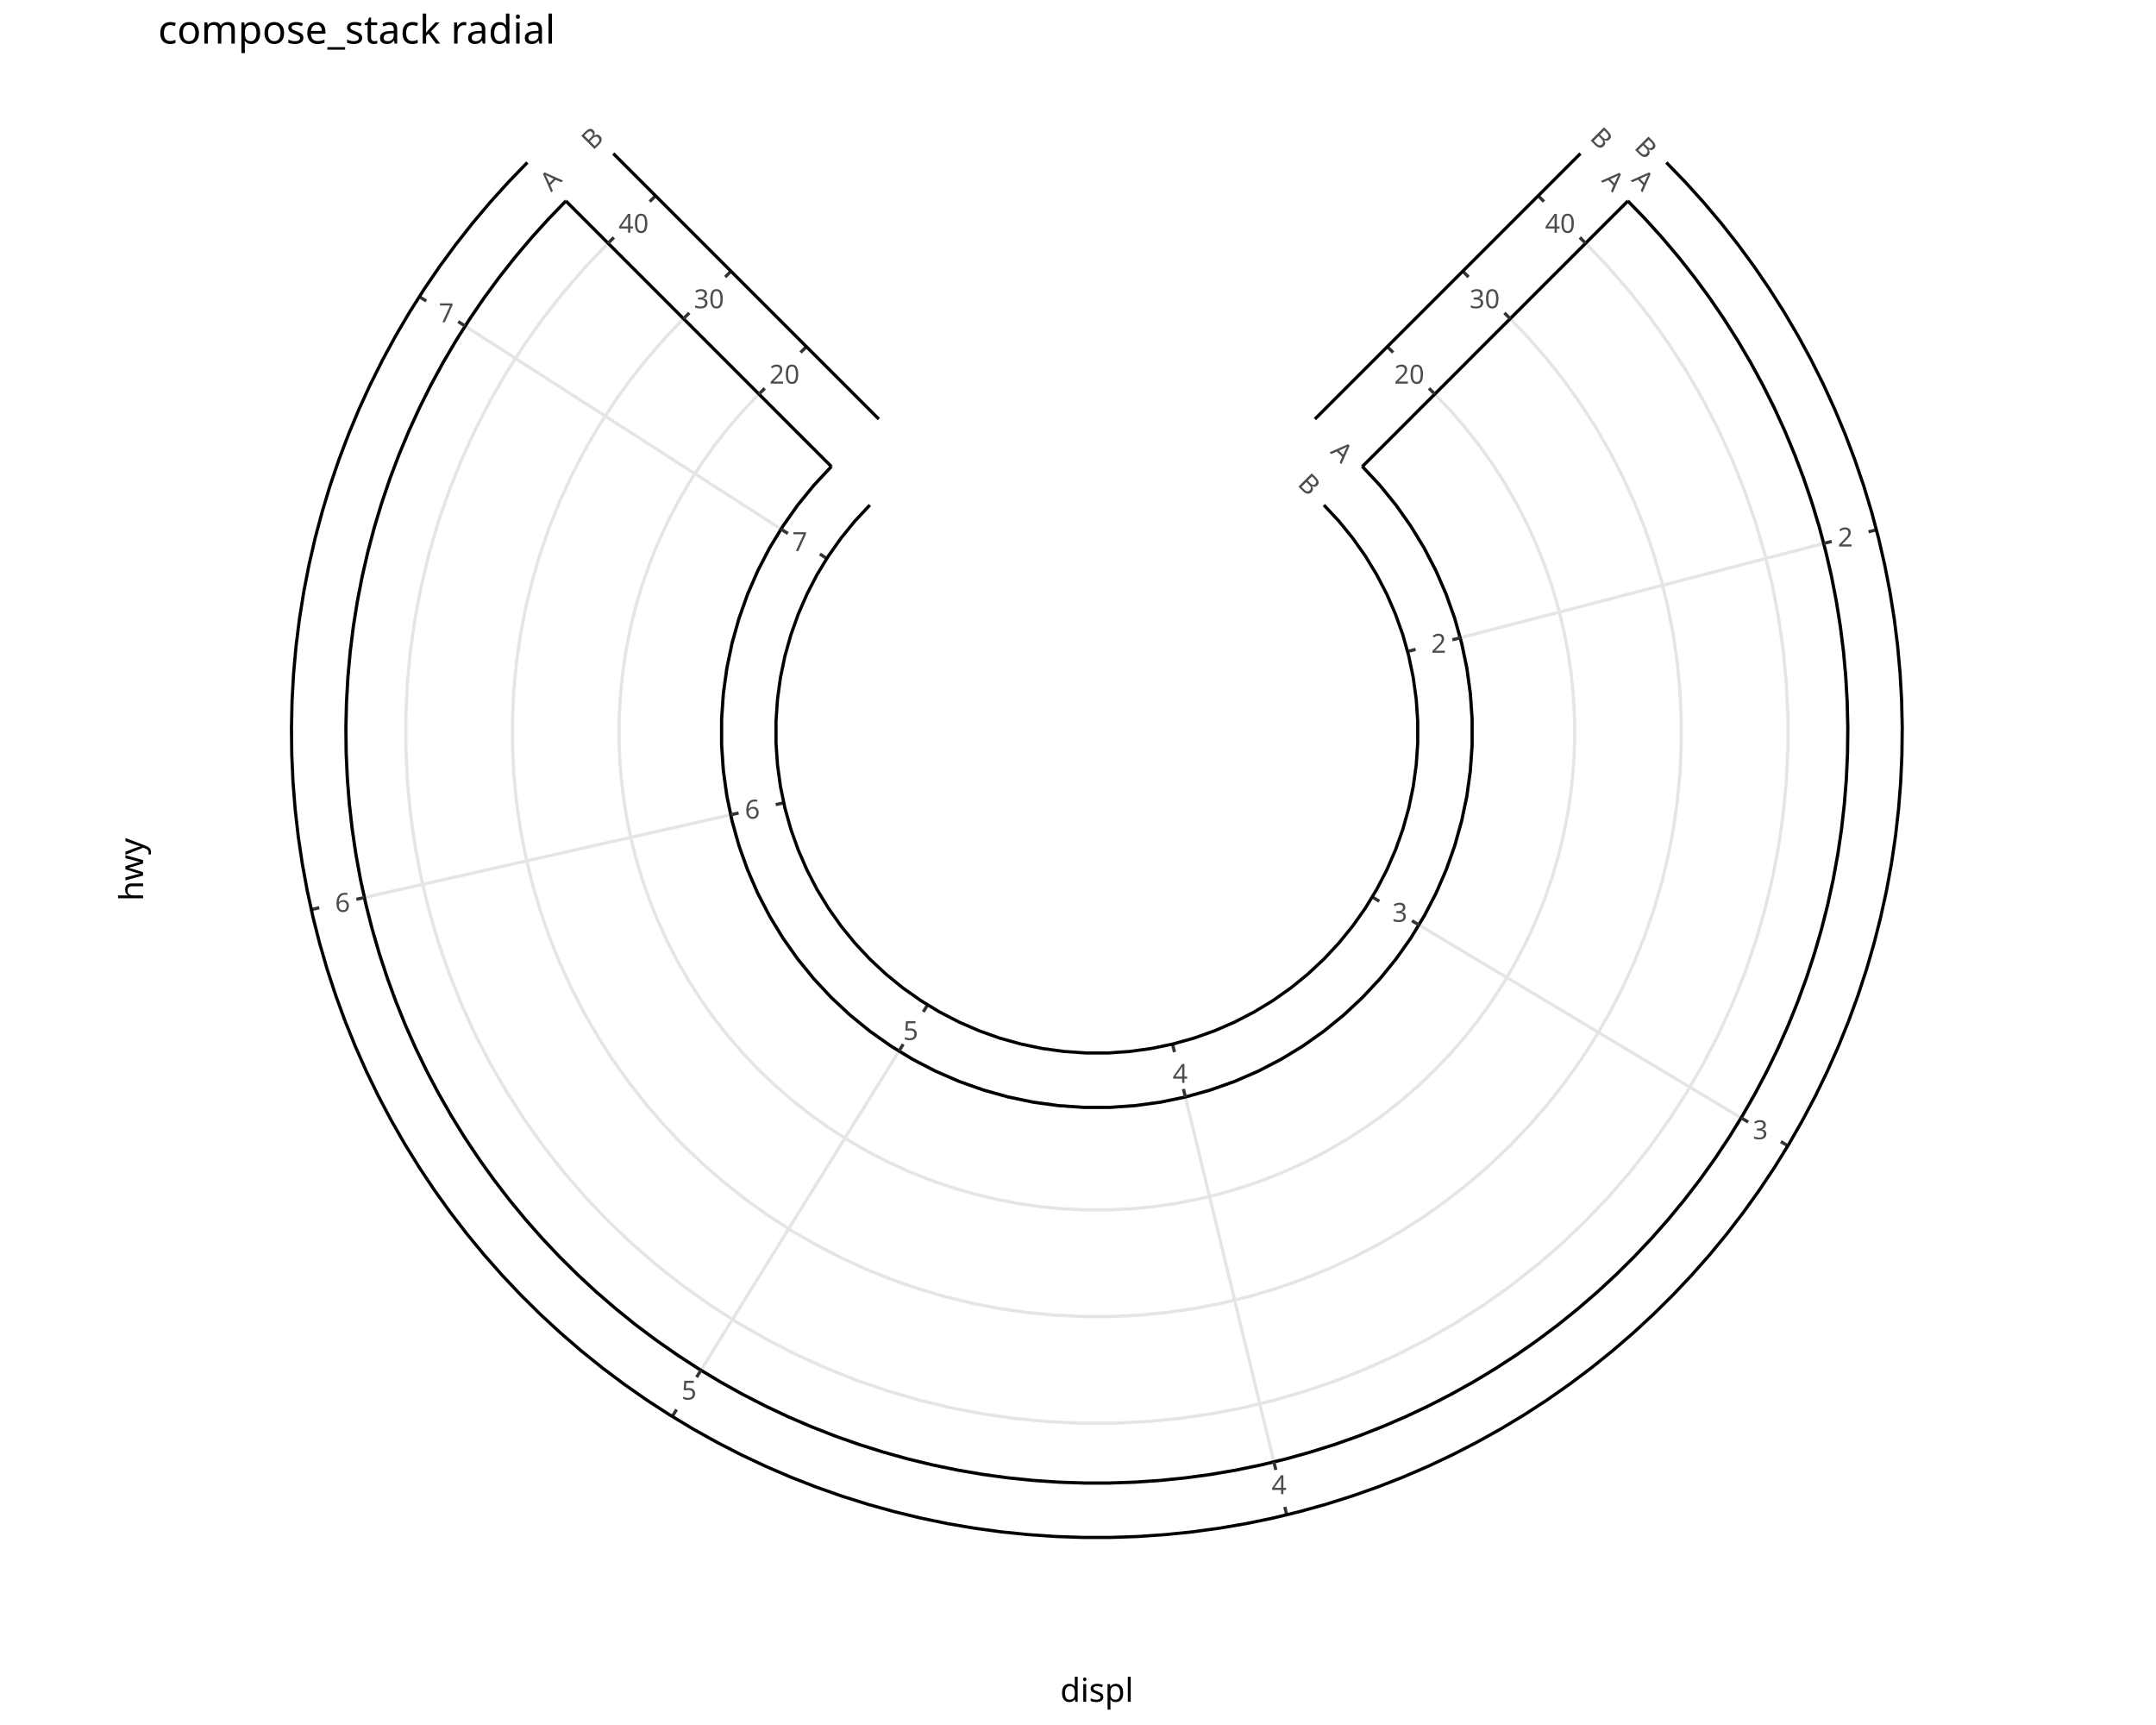
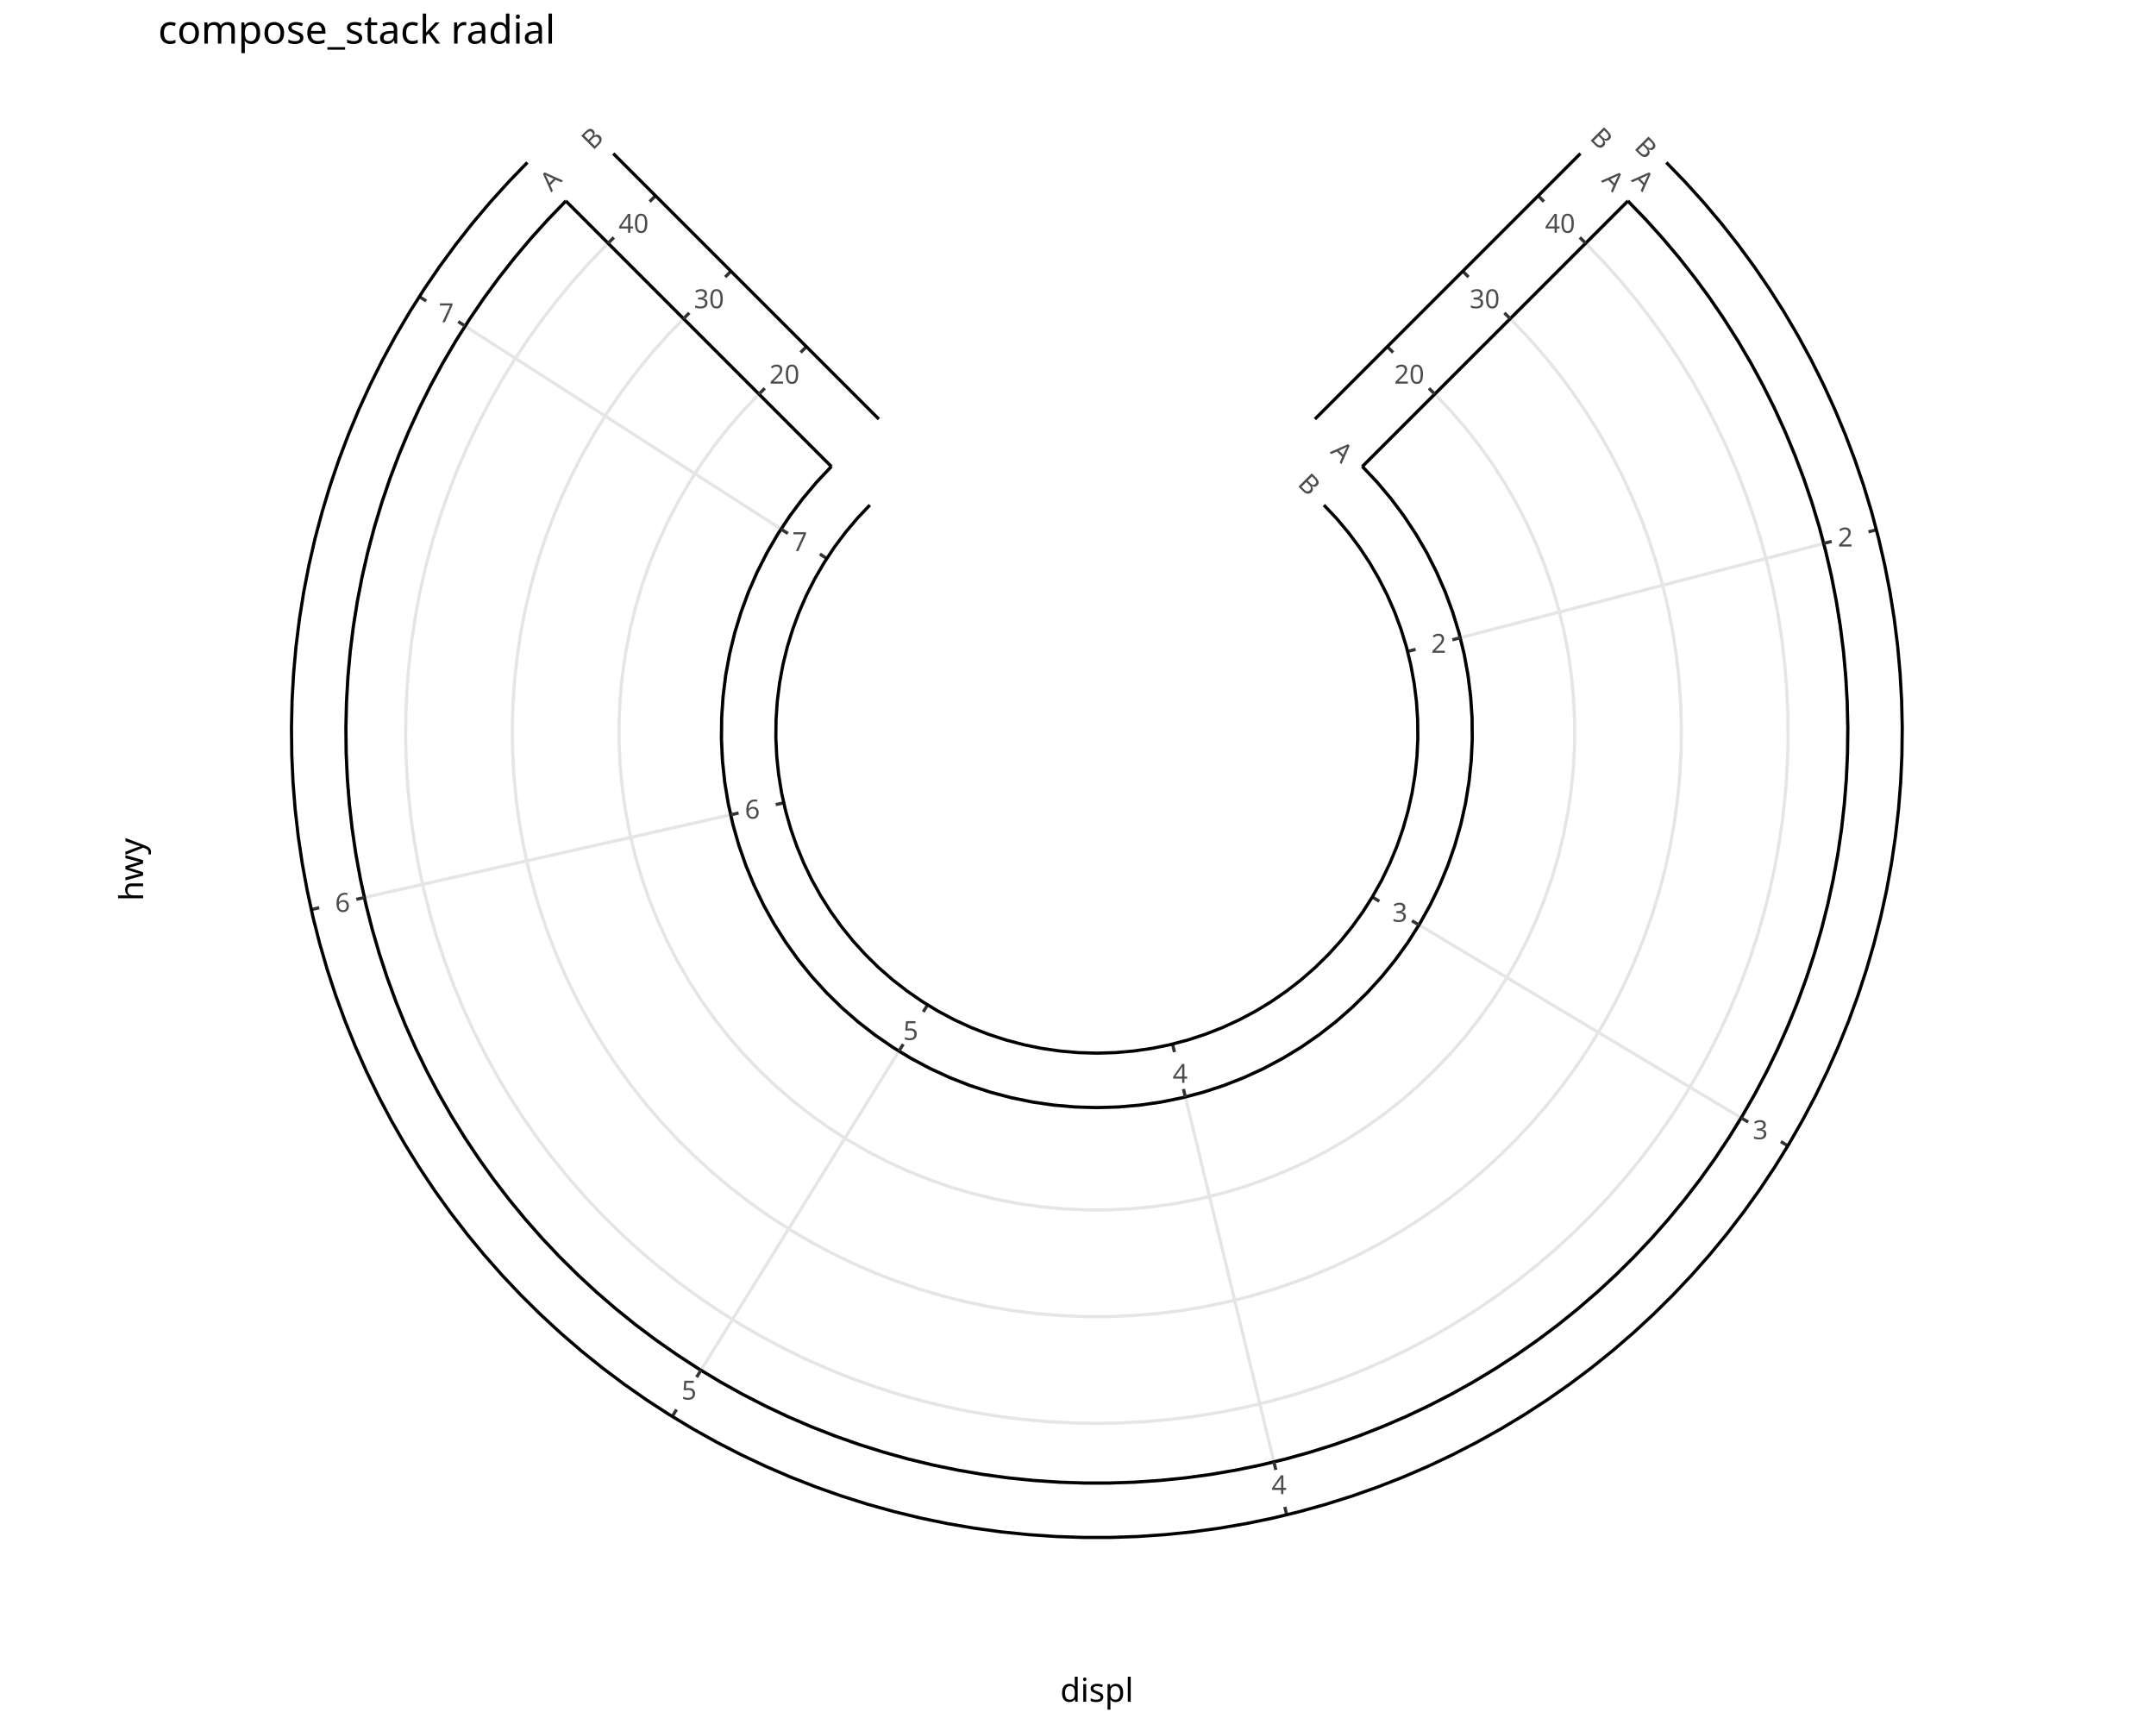
<svg xmlns="http://www.w3.org/2000/svg" class="svglite" data-engine-version="2.0" width="720.00pt" height="576.00pt" viewBox="0 0 720.00 576.00">
  <defs>
    <style type="text/css">
    .svglite line, .svglite polyline, .svglite polygon, .svglite path, .svglite rect, .svglite circle {
      fill: none;
      stroke: #000000;
      stroke-linecap: round;
      stroke-linejoin: round;
      stroke-miterlimit: 10.00;
    }
  </style>
  </defs>
  <rect width="100%" height="100%" style="stroke: none; fill: #FFFFFF;" />
  <defs>
    <clipPath id="cpMC4wMHw3MjAuMDB8MC4wMHw1NzYuMDA=">
      <rect x="0.00" y="0.00" width="720.00" height="576.00" />
    </clipPath>
  </defs>
  <g clip-path="url(#cpMC4wMHw3MjAuMDB8MC4wMHw1NzYuMDA=)">
</g>
  <defs>
    <clipPath id="cpMzQuNzR8Njg1LjI2fDAuMDB8NTc2LjAw">
      <rect x="34.74" y="0.00" width="650.51" height="576.00" />
    </clipPath>
  </defs>
  <g clip-path="url(#cpMzQuNzR8Njg1LjI2fDAuMDB8NTc2LjAw)">
    <rect x="34.74" y="0.00" width="650.51" height="576.00" style="stroke-width: 1.07; stroke: #FFFFFF; fill: #FFFFFF;" />
  </g>
  <g clip-path="url(#cpMC4wMHw3MjAuMDB8MC4wMHw1NzYuMDA=)">
-     <polygon points="188.97,67.12 195.30,73.45 201.63,79.78 207.97,86.12 214.30,92.45 220.63,98.78 226.97,105.12 233.30,111.45 239.63,117.78 245.97,124.12 252.30,130.45 258.63,136.78 264.96,143.12 271.30,149.45 277.63,155.78 271.79,162.04 266.38,168.68 261.45,175.68 257.00,182.99 253.06,190.59 249.65,198.45 246.78,206.51 244.47,214.76 242.73,223.14 241.56,231.62 240.98,240.17 240.98,248.73 241.56,257.27 242.73,265.75 244.47,274.14 246.78,282.38 249.65,290.45 253.06,298.30 257.00,305.90 261.45,313.22 266.38,320.21 271.79,326.86 277.63,333.11 283.89,338.96 290.53,344.36 297.53,349.30 304.84,353.75 312.44,357.69 320.30,361.10 328.36,363.96 336.61,366.27 344.99,368.02 353.47,369.18 362.02,369.77 370.58,369.77 379.12,369.18 387.60,368.02 395.99,366.27 404.23,363.96 412.30,361.10 420.15,357.69 427.75,353.75 435.07,349.30 442.06,344.36 448.70,338.96 454.96,333.11 460.81,326.86 466.21,320.21 471.15,313.22 475.60,305.90 479.54,298.30 482.95,290.45 485.81,282.38 488.12,274.14 489.87,265.75 491.03,257.27 491.62,248.73 491.62,240.17 491.03,231.62 489.87,223.14 488.12,214.76 485.81,206.51 482.95,198.45 479.54,190.59 475.60,182.99 471.15,175.68 466.21,168.68 460.81,162.04 454.96,155.78 461.30,149.45 467.63,143.12 473.96,136.78 480.30,130.45 486.63,124.12 492.96,117.78 499.29,111.45 505.63,105.12 511.96,98.78 518.29,92.45 524.63,86.12 530.96,79.78 537.29,73.45 543.63,67.12 549.54,73.23 555.23,79.54 560.72,86.04 565.97,92.72 571.00,99.57 575.79,106.60 580.35,113.78 584.65,121.11 588.71,128.58 592.51,136.18 596.05,143.91 599.32,151.76 602.33,159.71 605.07,167.76 607.53,175.90 609.71,184.11 611.62,192.40 613.24,200.74 614.58,209.14 615.64,217.58 616.40,226.04 616.88,234.53 617.08,243.03 616.98,251.53 616.60,260.02 615.92,268.50 614.97,276.95 613.72,285.36 612.19,293.72 610.38,302.03 608.29,310.27 605.92,318.43 603.27,326.51 600.36,334.50 597.17,342.38 593.72,350.15 590.00,357.80 586.03,365.31 581.81,372.69 577.34,379.92 572.63,387.00 567.68,393.91 562.49,400.65 557.09,407.21 551.46,413.58 545.62,419.76 539.57,425.74 533.33,431.51 526.89,437.06 520.27,442.40 513.47,447.50 506.51,452.37 499.38,457.01 492.10,461.40 484.67,465.54 477.11,469.42 469.42,473.05 461.61,476.41 453.70,479.51 445.68,482.34 437.57,484.89 429.38,487.17 421.11,489.17 412.79,490.88 404.41,492.32 395.98,493.47 387.53,494.33 379.04,494.91 370.55,495.20 362.05,495.20 353.55,494.91 345.07,494.33 336.61,493.47 328.19,492.32 319.81,490.88 311.48,489.17 303.22,487.17 295.03,484.89 286.92,482.34 278.90,479.51 270.98,476.41 263.17,473.05 255.48,469.42 247.92,465.54 240.50,461.40 233.21,457.01 226.09,452.37 219.12,447.50 212.32,442.40 205.70,437.06 199.26,431.51 193.02,425.74 186.97,419.76 181.13,413.58 175.51,407.21 170.10,400.65 164.92,393.91 159.97,387.00 155.25,379.92 150.78,372.69 146.56,365.31 142.59,357.80 138.88,350.15 135.42,342.38 132.24,334.50 129.32,326.51 126.67,318.43 124.30,310.27 122.21,302.03 120.40,293.72 118.87,285.36 117.63,276.95 116.67,268.50 116.00,260.02 115.61,251.53 115.52,243.03 115.71,234.53 116.19,226.04 116.96,217.58 118.01,209.14 119.35,200.74 120.97,192.40 122.88,184.11 125.06,175.90 127.53,167.76 130.26,159.71 133.27,151.76 136.55,143.91 140.09,136.18 143.89,128.58 147.94,121.11 152.25,113.78 156.80,106.60 161.59,99.57 166.62,92.72 171.88,86.04 177.36,79.54 183.06,73.23 " style="stroke-width: 1.07; stroke: #CCCCCC; fill: none;" />
-     <polyline points="487.67,212.96 609.04,181.46 " style="stroke-width: 1.07; stroke: #E5E5E5; stroke-linecap: butt;" />
-     <polyline points="473.88,308.86 581.47,373.27 " style="stroke-width: 1.07; stroke: #E5E5E5; stroke-linecap: butt;" />
-     <polyline points="395.86,366.30 425.42,488.16 " style="stroke-width: 1.07; stroke: #E5E5E5; stroke-linecap: butt;" />
-     <polyline points="300.19,351.00 234.08,457.54 " style="stroke-width: 1.07; stroke: #E5E5E5; stroke-linecap: butt;" />
-     <polyline points="243.99,272.07 121.67,299.70 " style="stroke-width: 1.07; stroke: #E5E5E5; stroke-linecap: butt;" />
-     <polyline points="260.81,176.66 155.32,108.86 " style="stroke-width: 1.07; stroke: #E5E5E5; stroke-linecap: butt;" />
+     <polygon points="188.97,67.12 197.03,75.18 205.09,83.24 213.15,91.30 221.21,99.36 229.27,107.42 237.33,115.48 245.39,123.54 253.45,131.60 261.51,139.66 269.57,147.72 277.63,155.78 272.69,161.02 268.05,166.54 263.74,172.31 259.76,178.32 256.14,184.54 252.88,190.97 250.00,197.57 247.50,204.33 245.39,211.22 243.68,218.22 242.37,225.31 241.48,232.46 241.00,239.64 240.93,246.85 241.27,254.05 242.03,261.21 243.20,268.32 244.77,275.35 246.75,282.28 249.12,289.08 251.88,295.74 255.01,302.23 258.51,308.52 262.37,314.61 266.57,320.46 271.10,326.07 275.95,331.40 281.09,336.44 286.52,341.19 292.21,345.61 298.14,349.70 304.30,353.44 310.66,356.82 317.20,359.83 323.91,362.46 330.76,364.70 337.73,366.54 344.79,367.98 351.92,369.01 359.09,369.63 366.30,369.84 373.50,369.63 380.68,369.01 387.81,367.98 394.87,366.54 401.83,364.70 408.68,362.46 415.39,359.83 421.94,356.82 428.30,353.44 434.46,349.70 440.39,345.61 446.08,341.19 451.50,336.44 456.64,331.40 461.49,326.07 466.02,320.46 470.22,314.61 474.08,308.52 477.58,302.23 480.72,295.74 483.47,289.08 485.84,282.28 487.82,275.35 489.40,268.32 490.56,261.21 491.32,254.05 491.67,246.85 491.60,239.64 491.11,232.46 490.22,225.31 488.92,218.22 487.21,211.22 485.10,204.33 482.60,197.57 479.71,190.97 476.46,184.54 472.83,178.32 468.86,172.31 464.55,166.54 459.91,161.02 454.96,155.78 463.02,147.72 471.08,139.66 479.14,131.60 487.20,123.54 495.26,115.48 503.33,107.42 511.39,99.36 519.45,91.30 527.51,83.24 535.57,75.18 543.63,67.12 549.54,73.23 555.23,79.54 560.72,86.04 565.97,92.72 571.00,99.57 575.79,106.60 580.35,113.78 584.65,121.11 588.71,128.58 592.51,136.18 596.05,143.91 599.32,151.76 602.33,159.71 605.07,167.76 607.53,175.90 609.71,184.11 611.62,192.40 613.24,200.74 614.58,209.14 615.64,217.58 616.40,226.04 616.88,234.53 617.08,243.03 616.98,251.53 616.60,260.02 615.92,268.50 614.97,276.95 613.72,285.36 612.19,293.72 610.38,302.03 608.29,310.27 605.92,318.43 603.27,326.51 600.36,334.50 597.17,342.38 593.72,350.15 590.00,357.80 586.03,365.31 581.81,372.69 577.34,379.92 572.63,387.00 567.68,393.91 562.49,400.65 557.09,407.21 551.46,413.58 545.62,419.76 539.57,425.74 533.33,431.51 526.89,437.06 520.27,442.40 513.47,447.50 506.51,452.37 499.38,457.01 492.10,461.40 484.67,465.54 477.11,469.42 469.42,473.05 461.61,476.41 453.70,479.51 445.68,482.34 437.57,484.89 429.38,487.17 421.11,489.17 412.79,490.88 404.41,492.32 395.98,493.47 387.53,494.33 379.04,494.91 370.55,495.20 362.05,495.20 353.55,494.91 345.07,494.33 336.61,493.47 328.19,492.32 319.81,490.88 311.48,489.17 303.22,487.17 295.03,484.89 286.92,482.34 278.90,479.51 270.98,476.41 263.17,473.05 255.48,469.42 247.92,465.54 240.50,461.40 233.21,457.01 226.09,452.37 219.12,447.50 212.32,442.40 205.70,437.06 199.26,431.51 193.02,425.74 186.97,419.76 181.13,413.58 175.51,407.21 170.10,400.65 164.92,393.91 159.97,387.00 155.25,379.92 150.78,372.69 146.56,365.31 142.59,357.80 138.88,350.15 135.42,342.38 132.24,334.50 129.32,326.51 126.67,318.43 124.30,310.27 122.21,302.03 120.40,293.72 118.87,285.36 117.63,276.95 116.67,268.50 116.00,260.02 115.61,251.53 115.52,243.03 115.71,234.53 116.19,226.04 116.96,217.58 118.01,209.14 119.35,200.74 120.97,192.40 122.88,184.11 125.06,175.90 127.53,167.76 130.26,159.71 133.27,151.76 136.55,143.91 140.09,136.18 143.89,128.58 147.94,121.11 152.25,113.78 156.80,106.60 161.59,99.57 166.62,92.72 171.88,86.04 177.36,79.54 183.06,73.23 " style="stroke-width: 1.07; stroke: #CCCCCC; fill: none;" />
    <polyline points="479.14,131.60 484.39,137.10 489.36,142.84 494.05,148.81 498.46,155.00 502.57,161.39 506.37,167.96 509.85,174.72 513.00,181.62 515.82,188.68 518.31,195.85 520.45,203.14 522.24,210.52 523.68,217.98 524.76,225.50 525.48,233.06 525.84,240.65 525.84,248.25 525.48,255.83 524.76,263.39 523.68,270.91 522.24,278.37 520.45,285.75 518.31,293.04 515.82,300.22 513.00,307.27 509.85,314.18 506.37,320.93 502.57,327.51 498.46,333.90 494.05,340.09 489.36,346.06 484.39,351.80 479.14,357.29 473.65,362.54 467.91,367.51 461.94,372.21 455.75,376.61 449.36,380.72 442.78,384.52 436.03,388.00 429.12,391.15 422.07,393.97 414.89,396.46 407.60,398.60 400.22,400.39 392.76,401.83 385.24,402.91 377.68,403.63 370.09,403.99 362.50,403.99 354.91,403.63 347.35,402.91 339.83,401.83 332.37,400.39 324.99,398.60 317.70,396.46 310.53,393.97 303.47,391.15 296.56,388.00 289.81,384.52 283.24,380.72 276.85,376.61 270.66,372.21 264.69,367.51 258.95,362.54 253.45,357.29 248.21,351.80 243.23,346.06 238.54,340.09 234.13,333.90 230.03,327.51 226.23,320.93 222.75,314.18 219.59,307.27 216.77,300.22 214.28,293.04 212.14,285.75 210.35,278.37 208.92,270.91 207.84,263.39 207.11,255.83 206.75,248.25 206.75,240.65 207.11,233.06 207.84,225.50 208.92,217.98 210.35,210.52 212.14,203.14 214.28,195.85 216.77,188.68 219.59,181.62 222.75,174.72 226.23,167.96 230.03,161.39 234.13,155.00 238.54,148.81 243.23,142.84 248.21,137.10 253.45,131.60 " style="stroke-width: 1.07; stroke: #E5E5E5; stroke-linecap: butt;" />
-     <polyline points="504.33,106.41 510.74,113.14 516.83,120.16 522.57,127.46 527.96,135.03 532.99,142.85 537.63,150.89 541.89,159.15 545.75,167.60 549.20,176.23 552.24,185.01 554.86,193.92 557.05,202.95 558.81,212.08 560.13,221.27 561.01,230.52 561.45,239.80 561.45,249.09 561.01,258.37 560.13,267.62 558.81,276.82 557.05,285.94 554.86,294.97 552.24,303.89 549.20,312.67 545.75,321.29 541.89,329.74 537.63,338.00 532.99,346.05 527.96,353.87 522.57,361.43 516.83,368.74 510.74,375.76 504.33,382.48 497.61,388.89 490.59,394.98 483.28,400.72 475.71,406.11 467.90,411.14 459.85,415.78 451.59,420.04 443.14,423.90 434.52,427.35 425.74,430.39 416.82,433.01 407.79,435.20 398.67,436.96 389.47,438.28 380.22,439.16 370.94,439.60 361.65,439.60 352.37,439.16 343.12,438.28 333.92,436.96 324.80,435.20 315.77,433.01 306.86,430.39 298.08,427.35 289.45,423.90 281.00,420.04 272.74,415.78 264.69,411.14 256.88,406.11 249.31,400.72 242.01,394.98 234.99,388.89 228.26,382.48 221.85,375.76 215.76,368.74 210.02,361.43 204.63,353.87 199.61,346.05 194.96,338.00 190.71,329.74 186.85,321.29 183.39,312.67 180.35,303.89 177.74,294.97 175.55,285.94 173.79,276.82 172.46,267.62 171.58,258.37 171.14,249.09 171.14,239.80 171.58,230.52 172.46,221.27 173.79,212.08 175.55,202.95 177.74,193.92 180.35,185.01 183.39,176.23 186.85,167.60 190.71,159.15 194.96,150.89 199.61,142.85 204.63,135.03 210.02,127.46 215.76,120.16 221.85,113.14 228.26,106.41 " style="stroke-width: 1.07; stroke: #E5E5E5; stroke-linecap: butt;" />
-     <polyline points="529.52,81.22 537.10,89.17 544.30,97.48 551.09,106.11 557.46,115.06 563.40,124.30 568.90,133.82 573.93,143.59 578.49,153.58 582.58,163.78 586.17,174.16 589.27,184.70 591.86,195.38 593.94,206.17 595.50,217.04 596.54,227.98 597.07,238.95 597.07,249.94 596.54,260.91 595.50,271.85 593.94,282.73 591.86,293.51 589.27,304.19 586.17,314.73 582.58,325.12 578.49,335.32 573.93,345.31 568.90,355.07 563.40,364.59 557.46,373.83 551.09,382.78 544.30,391.42 537.10,399.72 529.52,407.67 521.57,415.25 513.27,422.45 504.63,429.24 495.68,435.61 486.44,441.55 476.92,447.05 467.16,452.08 457.17,456.64 446.97,460.73 436.58,464.32 426.04,467.42 415.36,470.01 404.58,472.09 393.70,473.65 382.76,474.69 371.79,475.22 360.80,475.22 349.83,474.69 338.89,473.65 328.02,472.09 317.23,470.01 306.55,467.42 296.01,464.32 285.63,460.73 275.43,456.64 265.43,452.08 255.67,447.05 246.15,441.55 236.91,435.61 227.96,429.24 219.33,422.45 211.02,415.25 203.07,407.67 195.49,399.72 188.30,391.42 181.50,382.78 175.13,373.83 169.19,364.59 163.70,355.07 158.66,345.31 154.10,335.32 150.02,325.12 146.42,314.73 143.33,304.19 140.74,293.51 138.66,282.73 137.09,271.85 136.05,260.91 135.53,249.94 135.53,238.95 136.05,227.98 137.09,217.04 138.66,206.17 140.74,195.38 143.33,184.70 146.42,174.16 150.02,163.78 154.10,153.58 158.66,143.59 163.70,133.82 169.19,124.30 175.13,115.06 181.50,106.11 188.30,97.48 195.49,89.17 203.07,81.22 " style="stroke-width: 1.07; stroke: #E5E5E5; stroke-linecap: butt;" />
+     <polyline points="504.33,106.41 509.87,112.18 515.17,118.17 520.22,124.38 525.01,130.79 529.53,137.38 533.78,144.16 537.75,151.10 541.43,158.21 544.81,165.45 547.90,172.83 550.68,180.33 553.15,187.94 555.31,195.64 557.15,203.43 558.67,211.28 559.87,219.19 560.74,227.14 561.29,235.12 561.50,243.11 561.40,251.11 560.96,259.10 560.19,267.06 559.11,274.99 557.69,282.86 555.96,290.67 553.91,298.40 551.54,306.04 548.86,313.57 545.87,321.00 542.59,328.29 539.01,335.44 535.13,342.44 530.98,349.27 526.54,355.93 521.84,362.40 516.88,368.67 511.66,374.74 506.21,380.58 500.51,386.20 494.59,391.58 488.46,396.71 482.12,401.59 475.58,406.20 468.86,410.54 461.97,414.61 454.92,418.38 447.72,421.87 440.39,425.05 432.92,427.94 425.35,430.51 417.68,432.78 409.92,434.72 402.09,436.35 394.20,437.66 386.26,438.64 378.29,439.29 370.30,439.62 362.30,439.62 354.31,439.29 346.33,438.64 338.40,437.66 330.50,436.35 322.67,434.72 314.91,432.78 307.24,430.51 299.67,427.94 292.21,425.05 284.87,421.87 277.67,418.38 270.62,414.61 263.73,410.54 257.01,406.20 250.48,401.59 244.14,396.71 238.00,391.58 232.08,386.20 226.39,380.58 220.93,374.74 215.71,368.67 210.75,362.40 206.05,355.93 201.62,349.27 197.46,342.44 193.59,335.44 190.01,328.29 186.72,321.00 183.73,313.57 181.06,306.04 178.69,298.40 176.63,290.67 174.90,282.86 173.49,274.99 172.40,267.06 171.63,259.10 171.20,251.11 171.09,243.11 171.31,235.12 171.85,227.14 172.73,219.19 173.92,211.28 175.44,203.43 177.28,195.64 179.44,187.94 181.91,180.33 184.69,172.83 187.78,165.45 191.17,158.21 194.85,151.10 198.81,144.16 203.06,137.38 207.59,130.79 212.38,124.38 217.42,118.17 222.72,112.18 228.26,106.41 " style="stroke-width: 1.07; stroke: #E5E5E5; stroke-linecap: butt;" />
+     <polyline points="529.52,81.22 535.33,87.24 540.92,93.47 546.27,99.90 551.39,106.52 556.27,113.32 560.90,120.29 565.27,127.42 569.38,134.71 573.22,142.14 576.80,149.71 580.09,157.40 583.10,165.21 585.83,173.12 588.27,181.12 590.42,189.20 592.28,197.36 593.84,205.58 595.10,213.86 596.05,222.17 596.71,230.51 597.06,238.87 597.12,247.24 596.86,255.60 596.31,263.95 595.45,272.27 594.29,280.56 592.83,288.80 591.08,296.98 589.02,305.09 586.68,313.12 584.05,321.06 581.13,328.90 577.92,336.63 574.44,344.24 570.69,351.72 566.67,359.06 562.38,366.25 557.84,373.27 553.05,380.13 548.01,386.81 542.73,393.30 537.22,399.60 531.48,405.69 525.53,411.57 519.37,417.23 513.01,422.66 506.45,427.86 499.71,432.82 492.80,437.53 485.72,441.99 478.48,446.19 471.09,450.12 463.57,453.79 455.92,457.17 448.15,460.28 440.28,463.11 432.30,465.64 424.24,467.89 416.11,469.84 407.91,471.50 399.65,472.86 391.35,473.92 383.02,474.68 374.66,475.13 366.30,475.28 357.93,475.13 349.58,474.68 341.24,473.92 332.94,472.86 324.69,471.50 316.49,469.84 308.35,467.89 300.29,465.64 292.32,463.11 284.44,460.28 276.67,457.17 269.02,453.79 261.50,450.12 254.11,446.19 246.88,441.99 239.80,437.53 232.88,432.82 226.14,427.86 219.59,422.66 213.22,417.23 207.06,411.57 201.11,405.69 195.38,399.60 189.87,393.30 184.59,386.81 179.55,380.13 174.75,373.27 170.21,366.25 165.92,359.06 161.90,351.72 158.15,344.24 154.67,336.63 151.47,328.90 148.55,321.06 145.91,313.12 143.57,305.09 141.52,296.98 139.76,288.80 138.30,280.56 137.14,272.27 136.29,263.95 135.73,255.60 135.48,247.24 135.53,238.87 135.88,230.51 136.54,222.17 137.50,213.86 138.76,205.58 140.31,197.36 142.17,189.20 144.32,181.12 146.76,173.12 149.49,165.21 152.50,157.40 155.80,149.71 159.37,142.14 163.21,134.71 167.32,127.42 171.70,120.29 176.32,113.32 181.20,106.52 186.32,99.90 191.68,93.47 197.26,87.24 203.07,81.22 " style="stroke-width: 1.07; stroke: #E5E5E5; stroke-linecap: butt;" />
+     <polyline points="487.67,212.96 498.70,210.09 509.74,207.23 520.77,204.37 531.81,201.50 542.84,198.64 553.87,195.78 564.91,192.91 575.94,190.05 586.97,187.19 598.01,184.33 609.04,181.46 " style="stroke-width: 1.07; stroke: #E5E5E5; stroke-linecap: butt;" />
+     <polyline points="473.88,308.86 483.66,314.71 493.44,320.57 503.22,326.42 513.00,332.28 522.78,338.14 532.56,343.99 542.34,349.85 552.12,355.70 561.90,361.56 571.68,367.41 581.47,373.27 " style="stroke-width: 1.07; stroke: #E5E5E5; stroke-linecap: butt;" />
+     <polyline points="395.86,366.30 398.55,377.38 401.23,388.46 403.92,399.54 406.61,410.62 409.30,421.69 411.98,432.77 414.67,443.85 417.36,454.93 420.05,466.01 422.73,477.08 425.42,488.16 " style="stroke-width: 1.07; stroke: #E5E5E5; stroke-linecap: butt;" />
+     <polyline points="300.19,351.00 294.18,360.68 288.17,370.37 282.16,380.05 276.15,389.74 270.14,399.43 264.13,409.11 258.12,418.80 252.11,428.49 246.10,438.17 240.09,447.86 234.08,457.54 " style="stroke-width: 1.07; stroke: #E5E5E5; stroke-linecap: butt;" />
+     <polyline points="243.99,272.07 232.87,274.58 221.75,277.10 210.63,279.61 199.51,282.12 188.39,284.63 177.27,287.14 166.15,289.65 155.03,292.16 143.91,294.67 132.79,297.19 121.67,299.70 " style="stroke-width: 1.07; stroke: #E5E5E5; stroke-linecap: butt;" />
+     <polyline points="260.81,176.66 251.22,170.49 241.63,164.33 232.04,158.17 222.45,152.00 212.86,145.84 203.27,139.68 193.68,133.51 184.09,127.35 174.50,121.19 164.91,115.03 155.32,108.86 " style="stroke-width: 1.07; stroke: #E5E5E5; stroke-linecap: butt;" />
    <polyline points="543.63,67.12 549.54,73.23 555.23,79.54 560.72,86.04 565.97,92.72 571.00,99.57 575.79,106.60 580.35,113.78 584.65,121.11 588.71,128.58 592.51,136.18 596.05,143.91 599.32,151.76 602.33,159.71 605.07,167.76 607.53,175.90 609.71,184.11 611.62,192.40 613.24,200.74 614.58,209.14 615.64,217.58 616.40,226.04 616.88,234.53 617.08,243.03 616.98,251.53 616.60,260.02 615.92,268.50 614.97,276.95 613.72,285.36 612.19,293.72 610.38,302.03 608.29,310.27 605.92,318.43 603.27,326.51 600.36,334.50 597.17,342.38 593.72,350.15 590.00,357.80 586.03,365.31 581.81,372.69 577.34,379.92 572.63,387.00 567.68,393.91 562.49,400.65 557.09,407.21 551.46,413.58 545.62,419.76 539.57,425.74 533.33,431.51 526.89,437.06 520.27,442.40 513.47,447.50 506.51,452.37 499.38,457.01 492.10,461.40 484.67,465.54 477.11,469.42 469.42,473.05 461.61,476.41 453.70,479.51 445.68,482.34 437.57,484.89 429.38,487.17 421.11,489.17 412.79,490.88 404.41,492.32 395.98,493.47 387.53,494.33 379.04,494.91 370.55,495.20 362.05,495.20 353.55,494.91 345.07,494.33 336.61,493.47 328.19,492.32 319.81,490.88 311.48,489.17 303.22,487.17 295.03,484.89 286.92,482.34 278.90,479.51 270.98,476.41 263.17,473.05 255.48,469.42 247.92,465.54 240.50,461.40 233.21,457.01 226.09,452.37 219.12,447.50 212.32,442.40 205.70,437.06 199.26,431.51 193.02,425.74 186.97,419.76 181.13,413.58 175.51,407.21 170.10,400.65 164.92,393.91 159.97,387.00 155.25,379.92 150.78,372.69 146.56,365.31 142.59,357.80 138.88,350.15 135.42,342.38 132.24,334.50 129.32,326.51 126.67,318.43 124.30,310.27 122.21,302.03 120.40,293.72 118.87,285.36 117.63,276.95 116.67,268.50 116.00,260.02 115.61,251.53 115.52,243.03 115.71,234.53 116.19,226.04 116.96,217.58 118.01,209.14 119.35,200.74 120.97,192.40 122.88,184.11 125.06,175.90 127.53,167.76 130.26,159.71 133.27,151.76 136.55,143.91 140.09,136.18 143.89,128.58 147.94,121.11 152.25,113.78 156.80,106.60 161.59,99.57 166.62,92.72 171.88,86.04 177.36,79.54 183.06,73.23 188.97,67.12 " style="stroke-width: 1.07; stroke-linecap: butt;" />
    <polyline points="611.69,180.78 609.04,181.46 " style="stroke-width: 1.07; stroke: #333333; stroke-linecap: butt;" />
    <polyline points="583.82,374.68 581.47,373.27 " style="stroke-width: 1.07; stroke: #333333; stroke-linecap: butt;" />
    <polyline points="426.07,490.82 425.42,488.16 " style="stroke-width: 1.07; stroke: #333333; stroke-linecap: butt;" />
    <polyline points="232.63,459.87 234.08,457.54 " style="stroke-width: 1.07; stroke: #333333; stroke-linecap: butt;" />
    <polyline points="119.00,300.30 121.67,299.70 " style="stroke-width: 1.07; stroke: #333333; stroke-linecap: butt;" />
    <polyline points="153.02,107.38 155.32,108.86 " style="stroke-width: 1.07; stroke: #333333; stroke-linecap: butt;" />
    <text x="613.74" y="182.49" style="font-size: 8.80px; fill: #4D4D4D; font-family: sans;" textLength="4.89px" lengthAdjust="spacingAndGlyphs">2</text>
    <text x="585.35" y="380.39" style="font-size: 8.80px; fill: #4D4D4D; font-family: sans;" textLength="4.89px" lengthAdjust="spacingAndGlyphs">3</text>
    <text x="427.16" y="498.93" text-anchor="middle" style="font-size: 8.80px; fill: #4D4D4D; font-family: sans;" textLength="4.89px" lengthAdjust="spacingAndGlyphs">4</text>
    <text x="232.63" y="467.34" text-anchor="end" style="font-size: 8.80px; fill: #4D4D4D; font-family: sans;" textLength="4.89px" lengthAdjust="spacingAndGlyphs">5</text>
    <text x="116.92" y="304.48" text-anchor="end" style="font-size: 8.80px; fill: #4D4D4D; font-family: sans;" textLength="4.89px" lengthAdjust="spacingAndGlyphs">6</text>
    <text x="151.56" y="107.59" text-anchor="end" style="font-size: 8.80px; fill: #4D4D4D; font-family: sans;" textLength="4.89px" lengthAdjust="spacingAndGlyphs">7</text>
    <polyline points="626.64,176.90 623.99,177.59 " style="stroke-width: 1.07; stroke: #333333; stroke-linecap: butt;" />
    <polyline points="597.06,382.61 594.71,381.20 " style="stroke-width: 1.07; stroke: #333333; stroke-linecap: butt;" />
    <polyline points="429.71,505.83 429.06,503.17 " style="stroke-width: 1.07; stroke: #333333; stroke-linecap: butt;" />
    <polyline points="224.49,472.99 225.94,470.66 " style="stroke-width: 1.07; stroke: #333333; stroke-linecap: butt;" />
    <polyline points="103.94,303.70 106.62,303.10 " style="stroke-width: 1.07; stroke: #333333; stroke-linecap: butt;" />
    <polyline points="140.03,99.04 142.34,100.52 " style="stroke-width: 1.07; stroke: #333333; stroke-linecap: butt;" />
    <polyline points="556.48,54.26 562.82,60.82 568.93,67.58 574.81,74.55 580.45,81.72 585.84,89.07 590.98,96.60 595.86,104.30 600.48,112.17 604.83,120.18 608.91,128.34 612.70,136.63 616.21,145.04 619.44,153.57 622.38,162.20 625.02,170.93 627.36,179.74 629.40,188.63 631.14,197.58 632.58,206.58 633.71,215.63 634.53,224.71 635.05,233.81 635.26,242.93 635.15,252.04 634.74,261.15 634.02,270.24 632.99,279.30 631.66,288.32 630.02,297.29 628.07,306.20 625.83,315.04 623.29,323.79 620.45,332.46 617.32,341.02 613.90,349.48 610.20,357.81 606.22,366.01 601.96,374.07 597.43,381.99 592.64,389.74 587.58,397.33 582.27,404.74 576.72,411.97 570.92,419.01 564.88,425.84 558.62,432.47 552.14,438.88 545.44,445.07 538.53,451.03 531.43,456.75 524.14,462.22 516.67,467.45 509.03,472.41 501.22,477.12 493.25,481.56 485.14,485.73 476.90,489.62 468.52,493.23 460.03,496.55 451.43,499.58 442.73,502.32 433.95,504.76 425.09,506.91 416.16,508.75 407.17,510.29 398.14,511.52 389.07,512.44 379.97,513.06 370.86,513.37 361.74,513.37 352.63,513.06 343.53,512.44 334.46,511.52 325.42,510.29 316.44,508.75 307.51,506.91 298.64,504.76 289.86,502.32 281.16,499.58 272.56,496.55 264.07,493.23 255.70,489.62 247.45,485.73 239.34,481.56 231.38,477.12 223.57,472.41 215.92,467.45 208.45,462.22 201.16,456.75 194.06,451.03 187.16,445.07 180.46,438.88 173.97,432.47 167.71,425.84 161.68,419.01 155.88,411.97 150.32,404.74 145.01,397.33 139.96,389.74 135.16,381.99 130.63,374.07 126.37,366.01 122.39,357.81 118.69,349.48 115.27,341.02 112.14,332.46 109.30,323.79 106.76,315.04 104.52,306.20 102.58,297.29 100.94,288.32 99.60,279.30 98.57,270.24 97.85,261.15 97.44,252.04 97.34,242.93 97.54,233.81 98.06,224.71 98.88,215.63 100.01,206.58 101.45,197.58 103.19,188.63 105.23,179.74 107.58,170.93 110.22,162.20 113.15,153.57 116.38,145.04 119.89,136.63 123.69,128.34 127.76,120.18 132.11,112.17 136.73,104.30 141.61,96.60 146.75,89.07 152.15,81.72 157.78,74.55 163.66,67.58 169.77,60.82 176.11,54.26 " style="stroke-width: 1.07; stroke-linecap: butt;" />
    <text transform="translate(538.58,64.41) rotate(-315)" text-anchor="end" style="font-size: 8.80px; fill: #4D4D4D; font-family: sans;" textLength="5.87px" lengthAdjust="spacingAndGlyphs">A</text>
    <text transform="translate(549.50,53.50) rotate(-315)" text-anchor="end" style="font-size: 8.80px; fill: #4D4D4D; font-family: sans;" textLength="5.87px" lengthAdjust="spacingAndGlyphs">B</text>
-     <polyline points="454.96,155.78 460.81,162.04 466.21,168.68 471.15,175.68 475.60,182.99 479.54,190.59 482.95,198.45 485.81,206.51 488.12,214.76 489.87,223.14 491.03,231.62 491.62,240.17 491.62,248.73 491.03,257.27 489.87,265.75 488.12,274.14 485.81,282.38 482.95,290.45 479.54,298.30 475.60,305.90 471.15,313.22 466.21,320.21 460.81,326.86 454.96,333.11 448.70,338.96 442.06,344.36 435.07,349.30 427.75,353.75 420.15,357.69 412.30,361.10 404.23,363.96 395.99,366.27 387.60,368.02 379.12,369.18 370.58,369.77 362.02,369.77 353.47,369.18 344.99,368.02 336.61,366.27 328.36,363.96 320.30,361.10 312.44,357.69 304.84,353.75 297.53,349.30 290.53,344.36 283.89,338.96 277.63,333.11 271.79,326.86 266.38,320.21 261.45,313.22 257.00,305.90 253.06,298.30 249.65,290.45 246.78,282.38 244.47,274.14 242.73,265.75 241.56,257.27 240.98,248.73 240.98,240.17 241.56,231.62 242.73,223.14 244.47,214.76 246.78,206.51 249.65,198.45 253.06,190.59 257.00,182.99 261.45,175.68 266.38,168.68 271.79,162.04 277.63,155.78 " style="stroke-width: 1.07; stroke-linecap: butt;" />
+     <polyline points="454.96,155.78 459.91,161.02 464.55,166.54 468.86,172.31 472.83,178.32 476.46,184.54 479.71,190.97 482.60,197.57 485.10,204.33 487.21,211.22 488.92,218.22 490.22,225.31 491.11,232.46 491.60,239.64 491.67,246.85 491.32,254.05 490.56,261.21 489.40,268.32 487.82,275.35 485.84,282.28 483.47,289.08 480.72,295.74 477.58,302.23 474.08,308.52 470.22,314.61 466.02,320.46 461.49,326.07 456.64,331.40 451.50,336.44 446.08,341.19 440.39,345.61 434.46,349.70 428.30,353.44 421.94,356.82 415.39,359.83 408.68,362.46 401.83,364.70 394.87,366.54 387.81,367.98 380.68,369.01 373.50,369.63 366.30,369.84 359.09,369.63 351.92,369.01 344.79,367.98 337.73,366.54 330.76,364.70 323.91,362.46 317.20,359.83 310.66,356.82 304.30,353.44 298.14,349.70 292.21,345.61 286.52,341.19 281.09,336.44 275.95,331.40 271.10,326.07 266.57,320.46 262.37,314.61 258.51,308.52 255.01,302.23 251.88,295.74 249.12,289.08 246.75,282.28 244.77,275.35 243.20,268.32 242.03,261.21 241.27,254.05 240.93,246.85 241.00,239.64 241.48,232.46 242.37,225.31 243.68,218.22 245.39,211.22 247.50,204.33 250.00,197.57 252.88,190.97 256.14,184.54 259.76,178.32 263.74,172.31 268.05,166.54 272.69,161.02 277.63,155.78 " style="stroke-width: 1.07; stroke-linecap: butt;" />
    <polyline points="485.02,213.64 487.67,212.96 " style="stroke-width: 1.07; stroke: #333333; stroke-linecap: butt;" />
    <polyline points="471.53,307.45 473.88,308.86 " style="stroke-width: 1.07; stroke: #333333; stroke-linecap: butt;" />
    <polyline points="395.21,363.64 395.86,366.30 " style="stroke-width: 1.07; stroke: #333333; stroke-linecap: butt;" />
    <polyline points="301.63,348.67 300.19,351.00 " style="stroke-width: 1.07; stroke: #333333; stroke-linecap: butt;" />
    <polyline points="246.66,271.47 243.99,272.07 " style="stroke-width: 1.07; stroke: #333333; stroke-linecap: butt;" />
    <polyline points="263.12,178.14 260.81,176.66 " style="stroke-width: 1.07; stroke: #333333; stroke-linecap: butt;" />
    <text x="482.97" y="217.98" text-anchor="end" style="font-size: 8.80px; fill: #4D4D4D; font-family: sans;" textLength="4.89px" lengthAdjust="spacingAndGlyphs">2</text>
    <text x="470.00" y="307.80" text-anchor="end" style="font-size: 8.80px; fill: #4D4D4D; font-family: sans;" textLength="4.89px" lengthAdjust="spacingAndGlyphs">3</text>
    <text x="394.12" y="361.60" text-anchor="middle" style="font-size: 8.80px; fill: #4D4D4D; font-family: sans;" textLength="4.89px" lengthAdjust="spacingAndGlyphs">4</text>
    <text x="301.63" y="347.26" style="font-size: 8.80px; fill: #4D4D4D; font-family: sans;" textLength="4.89px" lengthAdjust="spacingAndGlyphs">5</text>
    <text x="248.74" y="273.35" style="font-size: 8.80px; fill: #4D4D4D; font-family: sans;" textLength="4.89px" lengthAdjust="spacingAndGlyphs">6</text>
    <text x="264.57" y="183.99" style="font-size: 8.80px; fill: #4D4D4D; font-family: sans;" textLength="4.89px" lengthAdjust="spacingAndGlyphs">7</text>
    <polyline points="470.07,217.52 472.73,216.83 " style="stroke-width: 1.07; stroke: #333333; stroke-linecap: butt;" />
    <polyline points="458.28,299.52 460.63,300.93 " style="stroke-width: 1.07; stroke: #333333; stroke-linecap: butt;" />
    <polyline points="391.57,348.64 392.22,351.30 " style="stroke-width: 1.07; stroke: #333333; stroke-linecap: butt;" />
    <polyline points="309.77,335.55 308.33,337.88 " style="stroke-width: 1.07; stroke: #333333; stroke-linecap: butt;" />
    <polyline points="261.72,268.07 259.05,268.67 " style="stroke-width: 1.07; stroke: #333333; stroke-linecap: butt;" />
    <polyline points="276.10,186.48 273.80,185.00 " style="stroke-width: 1.07; stroke: #333333; stroke-linecap: butt;" />
-     <polyline points="442.11,168.64 447.10,173.99 451.72,179.67 455.95,185.65 459.75,191.90 463.12,198.40 466.03,205.12 468.49,212.01 470.46,219.06 471.95,226.23 472.95,233.48 473.45,240.79 473.45,248.11 472.95,255.41 471.95,262.66 470.46,269.83 468.49,276.88 466.03,283.78 463.12,290.49 459.75,296.99 455.95,303.25 451.72,309.23 447.10,314.91 442.11,320.26 436.76,325.26 431.08,329.88 425.10,334.10 418.84,337.90 412.34,341.27 405.63,344.19 398.73,346.64 391.68,348.61 384.51,350.10 377.26,351.10 369.96,351.60 362.64,351.60 355.33,351.10 348.08,350.10 340.91,348.61 333.86,346.64 326.97,344.19 320.25,341.27 313.75,337.90 307.50,334.10 301.51,329.88 295.84,325.26 290.49,320.26 285.49,314.91 280.87,309.23 276.65,303.25 272.84,296.99 269.48,290.49 266.56,283.78 264.11,276.88 262.13,269.83 260.64,262.66 259.65,255.41 259.15,248.11 259.15,240.79 259.65,233.48 260.64,226.23 262.13,219.06 264.11,212.01 266.56,205.12 269.48,198.40 272.84,191.90 276.65,185.65 280.87,179.67 285.49,173.99 290.49,168.64 " style="stroke-width: 1.07; stroke-linecap: butt;" />
+     <polyline points="442.11,168.64 446.34,173.12 450.30,177.83 453.99,182.77 457.39,187.90 460.48,193.23 463.27,198.72 465.74,204.37 467.88,210.15 469.68,216.04 471.14,222.02 472.25,228.08 473.02,234.19 473.43,240.34 473.49,246.50 473.20,252.65 472.55,258.78 471.55,264.86 470.20,270.87 468.51,276.80 466.49,282.61 464.13,288.30 461.45,293.85 458.45,299.24 455.16,304.44 451.56,309.44 447.69,314.23 443.55,318.79 439.15,323.11 434.51,327.16 429.65,330.94 424.57,334.44 419.31,337.64 413.87,340.53 408.27,343.10 402.54,345.35 396.68,347.26 390.73,348.84 384.69,350.07 378.59,350.95 372.45,351.48 366.30,351.66 360.14,351.48 354.00,350.95 347.90,350.07 341.87,348.84 335.91,347.26 330.06,345.35 324.32,343.10 318.72,340.53 313.28,337.64 308.02,334.44 302.95,330.94 298.08,327.16 293.44,323.11 289.05,318.79 284.90,314.23 281.03,309.44 277.44,304.44 274.14,299.24 271.14,293.85 268.46,288.30 266.11,282.61 264.08,276.80 262.39,270.87 261.04,264.86 260.05,258.78 259.40,252.65 259.10,246.50 259.16,240.34 259.57,234.19 260.34,228.08 261.45,222.02 262.92,216.04 264.72,210.15 266.86,204.37 269.32,198.72 272.11,193.23 275.21,187.90 278.60,182.77 282.29,177.83 286.26,173.12 290.49,168.64 " style="stroke-width: 1.07; stroke-linecap: butt;" />
    <text transform="translate(447.98,155.02) rotate(-315)" text-anchor="end" style="font-size: 8.80px; fill: #4D4D4D; font-family: sans;" textLength="5.87px" lengthAdjust="spacingAndGlyphs">A</text>
    <text transform="translate(437.06,165.93) rotate(-315)" text-anchor="end" style="font-size: 8.80px; fill: #4D4D4D; font-family: sans;" textLength="5.87px" lengthAdjust="spacingAndGlyphs">B</text>
-     <polyline points="454.96,155.78 461.30,149.45 467.63,143.12 473.96,136.78 480.30,130.45 486.63,124.12 492.96,117.78 499.29,111.45 505.63,105.12 511.96,98.78 518.29,92.45 524.63,86.12 530.96,79.78 537.29,73.45 543.63,67.12 " style="stroke-width: 1.07; stroke-linecap: butt;" />
+     <polyline points="454.96,155.78 463.02,147.72 471.08,139.66 479.14,131.60 487.20,123.54 495.26,115.48 503.33,107.42 511.39,99.36 519.45,91.30 527.51,83.24 535.57,75.18 543.63,67.12 " style="stroke-width: 1.07; stroke-linecap: butt;" />
    <polyline points="477.21,129.66 479.14,131.60 " style="stroke-width: 1.07; stroke: #333333; stroke-linecap: butt;" />
    <polyline points="502.40,104.47 504.33,106.41 " style="stroke-width: 1.07; stroke: #333333; stroke-linecap: butt;" />
    <polyline points="527.58,79.28 529.52,81.22 " style="stroke-width: 1.07; stroke: #333333; stroke-linecap: butt;" />
    <text x="475.66" y="128.11" text-anchor="end" style="font-size: 8.80px; fill: #4D4D4D; font-family: sans;" textLength="9.79px" lengthAdjust="spacingAndGlyphs">20</text>
    <text x="500.85" y="102.92" text-anchor="end" style="font-size: 8.80px; fill: #4D4D4D; font-family: sans;" textLength="9.79px" lengthAdjust="spacingAndGlyphs">30</text>
    <text x="526.03" y="77.73" text-anchor="end" style="font-size: 8.80px; fill: #4D4D4D; font-family: sans;" textLength="9.79px" lengthAdjust="spacingAndGlyphs">40</text>
    <polyline points="463.30,115.75 465.24,117.69 " style="stroke-width: 1.07; stroke: #333333; stroke-linecap: butt;" />
    <polyline points="488.49,90.57 490.42,92.50 " style="stroke-width: 1.07; stroke: #333333; stroke-linecap: butt;" />
    <polyline points="513.68,65.38 515.61,67.31 " style="stroke-width: 1.07; stroke: #333333; stroke-linecap: butt;" />
-     <polyline points="439.12,139.94 445.45,133.60 451.78,127.27 458.12,120.94 464.45,114.60 470.78,108.27 477.12,101.94 483.45,95.60 489.78,89.27 496.12,82.94 502.45,76.60 508.78,70.27 515.12,63.94 521.45,57.60 527.78,51.27 " style="stroke-width: 1.07; stroke-linecap: butt;" />
+     <polyline points="439.12,139.94 447.18,131.88 455.24,123.82 463.30,115.75 471.36,107.69 479.42,99.63 487.48,91.57 495.54,83.51 503.60,75.45 511.66,67.39 519.72,59.33 527.78,51.27 " style="stroke-width: 1.07; stroke-linecap: butt;" />
    <text transform="translate(546.53,62.27) rotate(45)" text-anchor="middle" style="font-size: 8.80px; fill: #4D4D4D; font-family: sans;" textLength="5.87px" lengthAdjust="spacingAndGlyphs">A</text>
    <text transform="translate(532.63,48.36) rotate(45)" text-anchor="middle" style="font-size: 8.80px; fill: #4D4D4D; font-family: sans;" textLength="5.87px" lengthAdjust="spacingAndGlyphs">B</text>
-     <polyline points="277.63,155.78 271.30,149.45 264.96,143.12 258.63,136.78 252.30,130.45 245.97,124.12 239.63,117.78 233.30,111.45 226.97,105.12 220.63,98.78 214.30,92.45 207.97,86.12 201.63,79.78 195.30,73.45 188.97,67.12 " style="stroke-width: 1.07; stroke-linecap: butt;" />
+     <polyline points="277.63,155.78 269.57,147.72 261.51,139.66 253.45,131.60 245.39,123.54 237.33,115.48 229.27,107.42 221.21,99.36 213.15,91.30 205.09,83.24 197.03,75.18 188.97,67.12 " style="stroke-width: 1.07; stroke-linecap: butt;" />
    <polyline points="255.39,129.66 253.45,131.60 " style="stroke-width: 1.07; stroke: #333333; stroke-linecap: butt;" />
    <polyline points="230.20,104.47 228.26,106.41 " style="stroke-width: 1.07; stroke: #333333; stroke-linecap: butt;" />
    <polyline points="205.01,79.28 203.07,81.22 " style="stroke-width: 1.07; stroke: #333333; stroke-linecap: butt;" />
    <text x="256.94" y="128.11" style="font-size: 8.80px; fill: #4D4D4D; font-family: sans;" textLength="9.79px" lengthAdjust="spacingAndGlyphs">20</text>
    <text x="231.75" y="102.92" style="font-size: 8.80px; fill: #4D4D4D; font-family: sans;" textLength="9.79px" lengthAdjust="spacingAndGlyphs">30</text>
    <text x="206.56" y="77.73" style="font-size: 8.80px; fill: #4D4D4D; font-family: sans;" textLength="9.79px" lengthAdjust="spacingAndGlyphs">40</text>
    <polyline points="269.30,115.75 267.36,117.69 " style="stroke-width: 1.07; stroke: #333333; stroke-linecap: butt;" />
    <polyline points="244.11,90.57 242.17,92.50 " style="stroke-width: 1.07; stroke: #333333; stroke-linecap: butt;" />
    <polyline points="218.92,65.38 216.98,67.31 " style="stroke-width: 1.07; stroke: #333333; stroke-linecap: butt;" />
-     <polyline points="293.48,139.94 287.14,133.60 280.81,127.27 274.48,120.94 268.14,114.60 261.81,108.27 255.48,101.94 249.14,95.60 242.81,89.27 236.48,82.94 230.14,76.60 223.81,70.27 217.48,63.94 211.14,57.60 204.81,51.27 " style="stroke-width: 1.07; stroke-linecap: butt;" />
+     <polyline points="293.48,139.94 285.42,131.88 277.36,123.82 269.30,115.75 261.23,107.69 253.17,99.63 245.11,91.57 237.05,83.51 228.99,75.45 220.93,67.39 212.87,59.33 204.81,51.27 " style="stroke-width: 1.07; stroke-linecap: butt;" />
    <text transform="translate(186.06,62.27) rotate(315)" text-anchor="middle" style="font-size: 8.80px; fill: #4D4D4D; font-family: sans;" textLength="5.87px" lengthAdjust="spacingAndGlyphs">A</text>
    <text transform="translate(199.97,48.36) rotate(315)" text-anchor="middle" style="font-size: 8.80px; fill: #4D4D4D; font-family: sans;" textLength="5.87px" lengthAdjust="spacingAndGlyphs">B</text>
    <text x="366.30" y="568.24" text-anchor="middle" style="font-size: 11.00px; font-family: sans;" textLength="22.62px" lengthAdjust="spacingAndGlyphs">displ</text>
    <text transform="translate(47.79,290.36) rotate(-90)" text-anchor="middle" style="font-size: 11.00px; font-family: sans;" textLength="19.57px" lengthAdjust="spacingAndGlyphs">hwy</text>
    <text x="52.82" y="14.56" style="font-size: 13.20px; font-family: sans;" textLength="127.69px" lengthAdjust="spacingAndGlyphs">compose_stack radial</text>
  </g>
</svg>
